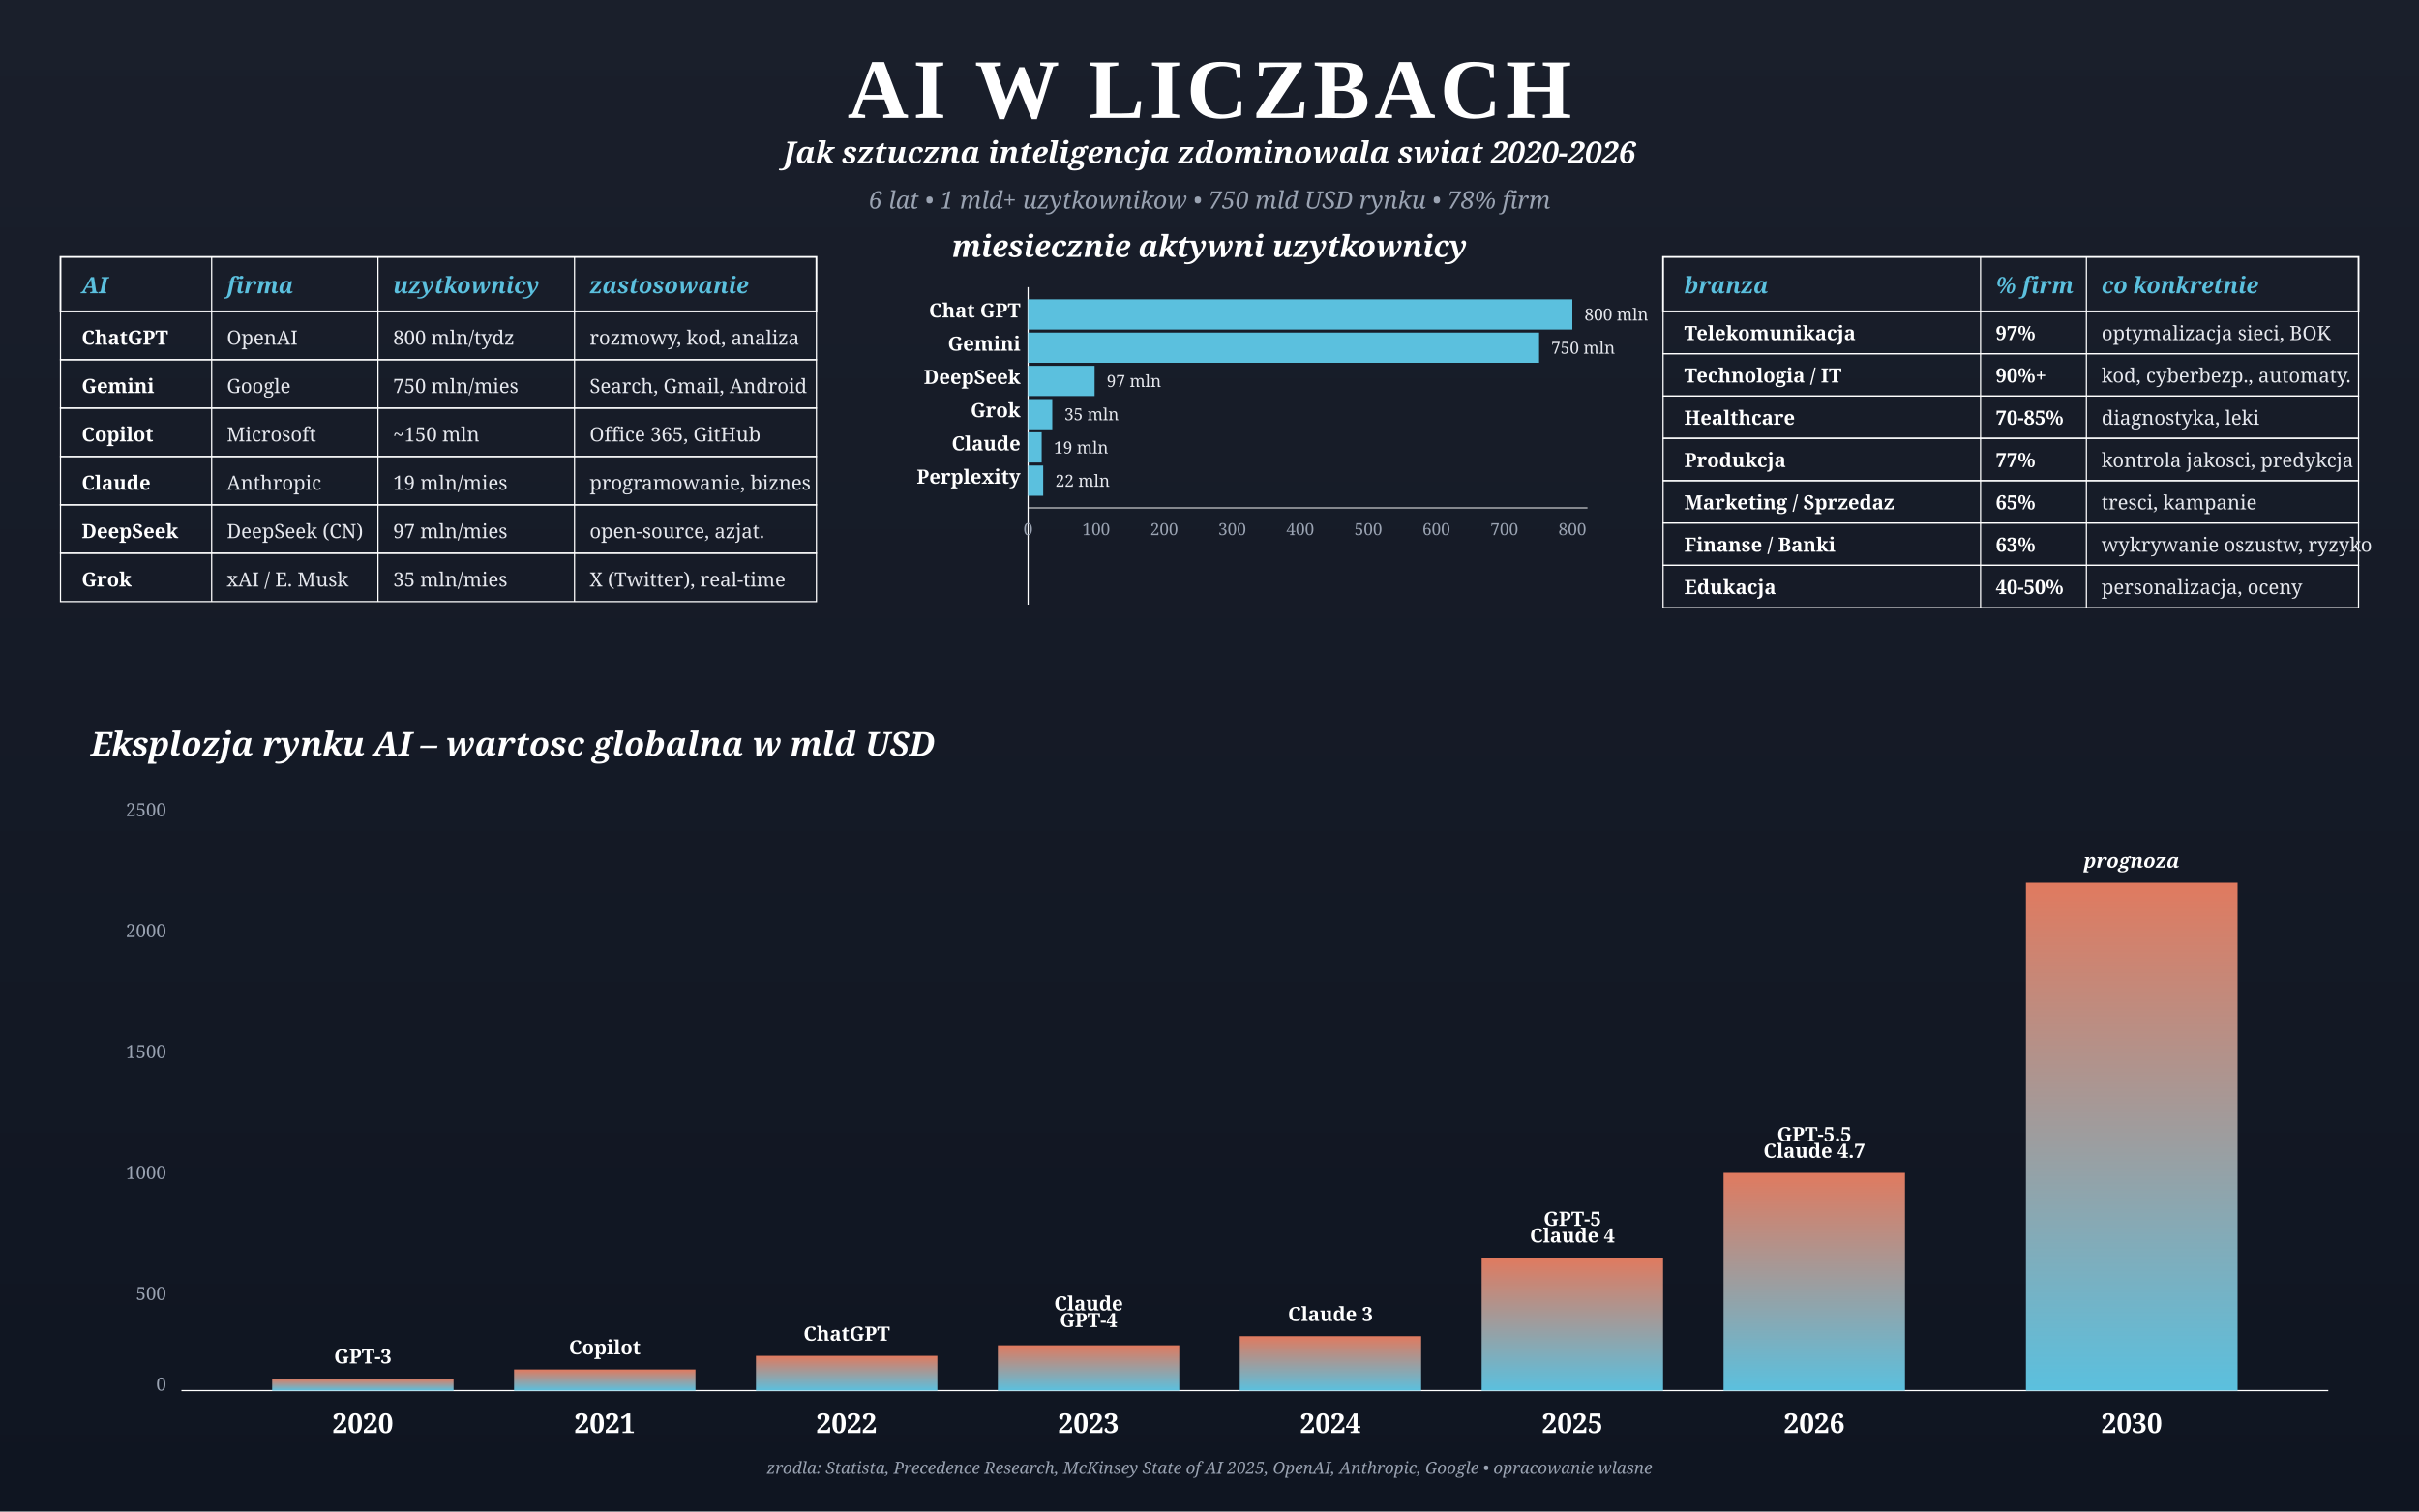
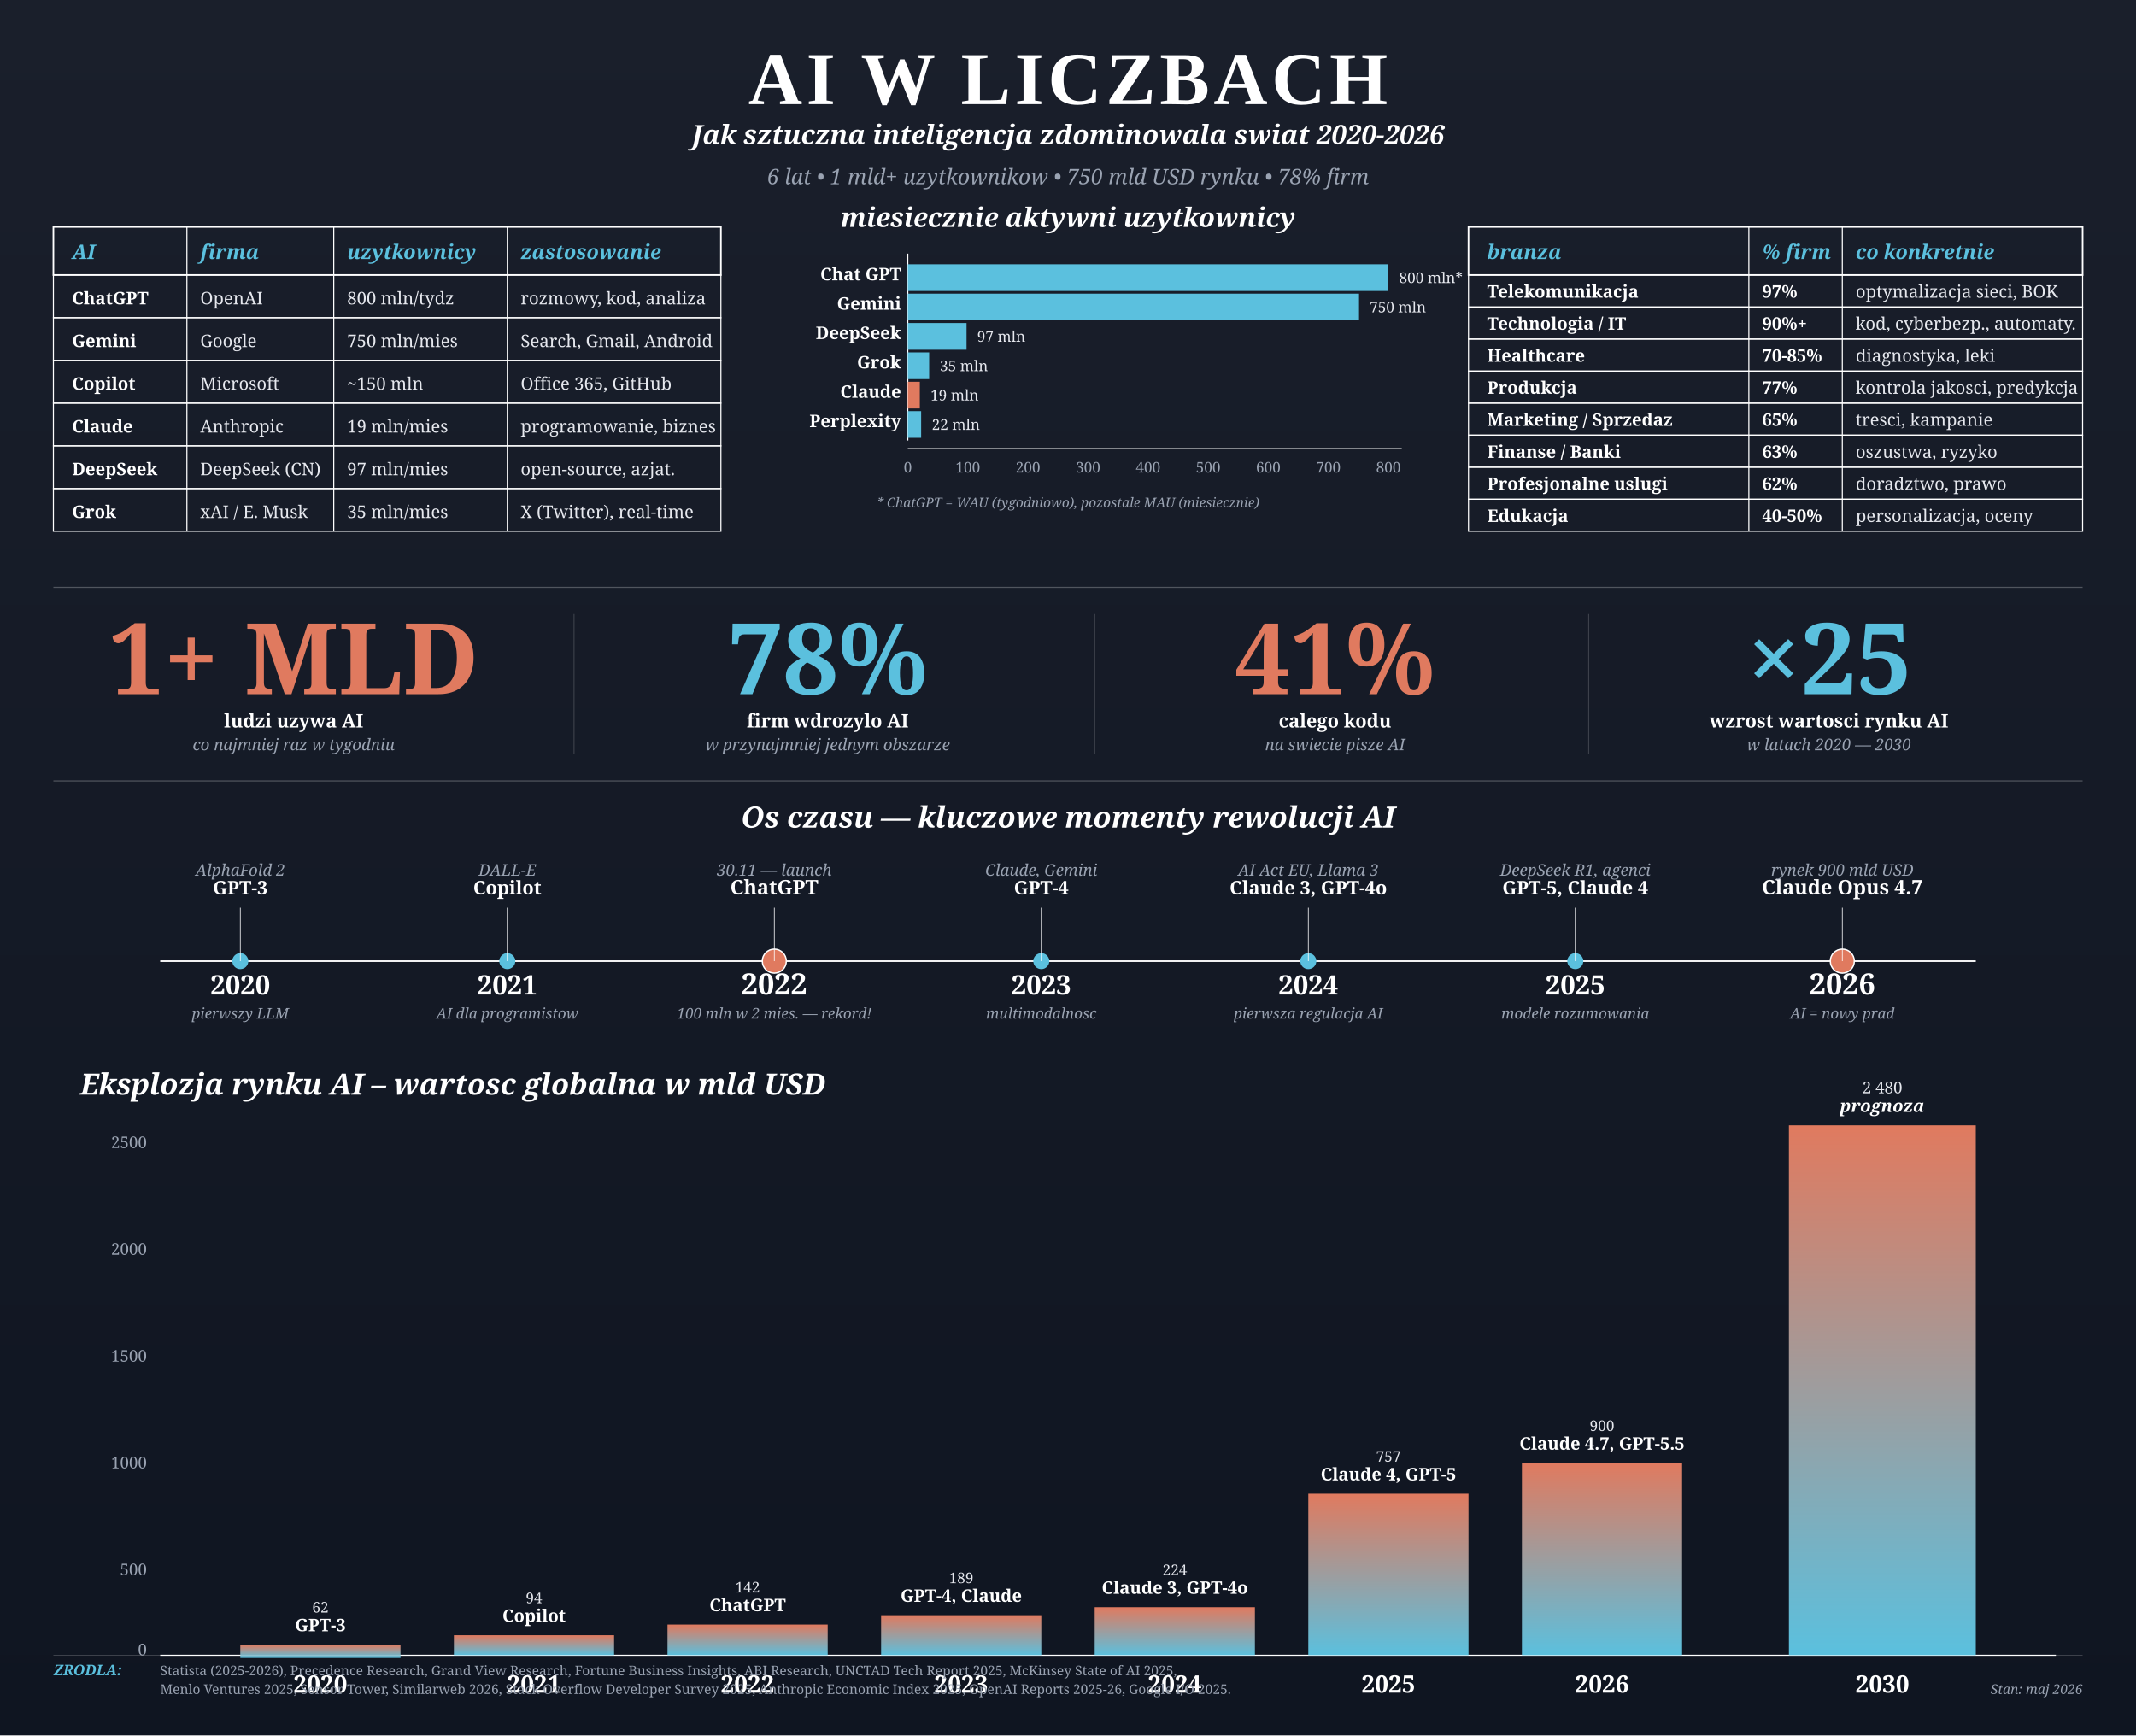
- <svg xmlns="http://www.w3.org/2000/svg" width="1600" height="1000" viewBox="0 0 1600 1000">
+ <svg xmlns="http://www.w3.org/2000/svg" width="1600" height="1300" viewBox="0 0 1600 1300">
  <defs>
    <linearGradient id="gradGrowth" x1="0" y1="1" x2="0" y2="0">
      <stop offset="0" stop-color="#5BC0DE" />
      <stop offset="1" stop-color="#E07A5F" />
    </linearGradient>
    <linearGradient id="bg" x1="0" y1="0" x2="0" y2="1">
      <stop offset="0" stop-color="#1A1F2B" />
      <stop offset="1" stop-color="#0F1521" />
    </linearGradient>
    <style>
      .title    { font-family: 'Playfair Display','Georgia','Times New Roman',serif; font-weight: 900; fill:#FFFFFF; }
      .subtitle { font-family: 'Playfair Display','Georgia',serif; font-weight: 700; font-style: italic; fill:#FFFFFF; }
      .tagline  { font-family: 'Georgia',serif; font-weight: 400; font-style: italic; fill:#9AA3B2; }
      .h2       { font-family: 'Georgia',serif; font-weight: 700; fill:#FFFFFF; }
      .th       { font-family: 'Georgia',serif; font-weight: 700; font-style: italic; fill:#5BC0DE; }
      .td       { font-family: 'Georgia',serif; font-weight: 700; fill:#FFFFFF; }
      .td-s     { font-family: 'Georgia',serif; font-weight: 400; fill:#E6E8EE; }
      .axis     { font-family: 'Georgia',serif; font-weight: 400; fill:#9AA3B2; }
      .lbl      { font-family: 'Georgia',serif; font-weight: 700; fill:#FFFFFF; }
      .yr       { font-family: 'Georgia',serif; font-weight: 700; fill:#FFFFFF; }
+       .big      { font-family: 'Playfair Display','Georgia',serif; font-weight: 900; }
+       .big-cap  { font-family: 'Georgia',serif; font-weight: 400; font-style: italic; fill:#9AA3B2; }
+       .ev       { font-family: 'Georgia',serif; font-weight: 700; fill:#FFFFFF; }
+       .ev-s     { font-family: 'Georgia',serif; font-weight: 400; font-style: italic; fill:#9AA3B2; }
    </style>
  </defs>
-   <rect x="0" y="0" width="1600" height="1000" fill="url(#bg)" />
+   <rect x="0" y="0" width="1600" height="1300" fill="url(#bg)" />
  <g id="header">
    <text class="title" x="800" y="78" font-size="56" text-anchor="middle" letter-spacing="3">AI W LICZBACH</text>
    <text class="subtitle" x="800" y="108" font-size="20" text-anchor="middle">Jak sztuczna inteligencja zdominowala swiat 2020-2026</text>
    <text class="tagline" x="800" y="138" font-size="16" text-anchor="middle">6 lat • 1 mld+ uzytkownikow • 750 mld USD rynku • 78% firm</text>
  </g>
  <g id="tab1" transform="translate(40,170)">
    <rect x="0" y="0" width="500" height="36" fill="none" stroke="#FFFFFF" stroke-width="1.2" />
    <text class="th" x="14" y="24" font-size="15">AI</text>
    <text class="th" x="110" y="24" font-size="15">firma</text>
    <text class="th" x="220" y="24" font-size="15">uzytkownicy</text>
    <text class="th" x="350" y="24" font-size="15">zastosowanie</text>
    <g font-size="13">
      <rect x="0" y="36" width="500" height="32" fill="none" stroke="#FFFFFF" stroke-width="0.8" />
      <text class="td" x="14" y="58">ChatGPT</text>
      <text class="td-s" x="110" y="58">OpenAI</text>
      <text class="td-s" x="220" y="58">800 mln/tydz</text>
      <text class="td-s" x="350" y="58">rozmowy, kod, analiza</text>
      <rect x="0" y="68" width="500" height="32" fill="none" stroke="#FFFFFF" stroke-width="0.8" />
      <text class="td" x="14" y="90">Gemini</text>
      <text class="td-s" x="110" y="90">Google</text>
      <text class="td-s" x="220" y="90">750 mln/mies</text>
      <text class="td-s" x="350" y="90">Search, Gmail, Android</text>
      <rect x="0" y="100" width="500" height="32" fill="none" stroke="#FFFFFF" stroke-width="0.8" />
      <text class="td" x="14" y="122">Copilot</text>
      <text class="td-s" x="110" y="122">Microsoft</text>
      <text class="td-s" x="220" y="122">~150 mln</text>
      <text class="td-s" x="350" y="122">Office 365, GitHub</text>
      <rect x="0" y="132" width="500" height="32" fill="none" stroke="#FFFFFF" stroke-width="0.8" />
      <text class="td" x="14" y="154">Claude</text>
      <text class="td-s" x="110" y="154">Anthropic</text>
      <text class="td-s" x="220" y="154">19 mln/mies</text>
      <text class="td-s" x="350" y="154">programowanie, biznes</text>
      <rect x="0" y="164" width="500" height="32" fill="none" stroke="#FFFFFF" stroke-width="0.8" />
      <text class="td" x="14" y="186">DeepSeek</text>
      <text class="td-s" x="110" y="186">DeepSeek (CN)</text>
      <text class="td-s" x="220" y="186">97 mln/mies</text>
      <text class="td-s" x="350" y="186">open-source, azjat.</text>
      <rect x="0" y="196" width="500" height="32" fill="none" stroke="#FFFFFF" stroke-width="0.8" />
      <text class="td" x="14" y="218">Grok</text>
      <text class="td-s" x="110" y="218">xAI / E. Musk</text>
      <text class="td-s" x="220" y="218">35 mln/mies</text>
      <text class="td-s" x="350" y="218">X (Twitter), real-time</text>
    </g>
    <g stroke="#FFFFFF" stroke-width="0.8">
      <line x1="100" y1="0" x2="100" y2="228" />
      <line x1="210" y1="0" x2="210" y2="228" />
      <line x1="340" y1="0" x2="340" y2="228" />
    </g>
  </g>
  <g id="bars" transform="translate(580,170)">
    <text class="h2" x="220" y="0" font-size="20" text-anchor="middle" font-style="italic">miesiecznie aktywni uzytkownicy</text>
-     <line x1="100" y1="20" x2="100" y2="230" stroke="#FFFFFF" stroke-width="0.8" />
+     <line x1="100" y1="20" x2="100" y2="160" stroke="#FFFFFF" stroke-width="0.8" />
    <text class="td" x="95" y="40" text-anchor="end" font-size="13">Chat GPT</text>
    <rect x="100" y="28" width="360" height="20" fill="#5BC0DE" />
-     <text class="td-s" x="468" y="42" font-size="11">800 mln</text>
+     <text class="td-s" x="468" y="42" font-size="11">800 mln*</text>
    <text class="td" x="95" y="62" text-anchor="end" font-size="13">Gemini</text>
    <rect x="100" y="50" width="338" height="20" fill="#5BC0DE" />
    <text class="td-s" x="446" y="64" font-size="11">750 mln</text>
    <text class="td" x="95" y="84" text-anchor="end" font-size="13">DeepSeek</text>
    <rect x="100" y="72" width="44" height="20" fill="#5BC0DE" />
    <text class="td-s" x="152" y="86" font-size="11">97 mln</text>
    <text class="td" x="95" y="106" text-anchor="end" font-size="13">Grok</text>
    <rect x="100" y="94" width="16" height="20" fill="#5BC0DE" />
    <text class="td-s" x="124" y="108" font-size="11">35 mln</text>
-     <text class="td" x="95" y="128" text-anchor="end" font-size="13">Claude</text>
-     <rect x="100" y="116" width="9" height="20" fill="#5BC0DE" />
+     <text class="td" x="95" y="128" text-anchor="end" font-size="13" fill="#E07A5F">Claude</text>
+     <rect x="100" y="116" width="9" height="20" fill="#E07A5F" />
    <text class="td-s" x="117" y="130" font-size="11">19 mln</text>
    <text class="td" x="95" y="150" text-anchor="end" font-size="13">Perplexity</text>
    <rect x="100" y="138" width="10" height="20" fill="#5BC0DE" />
    <text class="td-s" x="118" y="152" font-size="11">22 mln</text>
    <line x1="100" y1="166" x2="470" y2="166" stroke="#FFFFFF" stroke-width="0.6" />
    <g class="axis" font-size="11">
      <text x="100" y="184" text-anchor="middle">0</text>
      <text x="145" y="184" text-anchor="middle">100</text>
      <text x="190" y="184" text-anchor="middle">200</text>
      <text x="235" y="184" text-anchor="middle">300</text>
      <text x="280" y="184" text-anchor="middle">400</text>
      <text x="325" y="184" text-anchor="middle">500</text>
      <text x="370" y="184" text-anchor="middle">600</text>
      <text x="415" y="184" text-anchor="middle">700</text>
      <text x="460" y="184" text-anchor="middle">800</text>
    </g>
+     <text class="axis" x="220" y="210" text-anchor="middle" font-size="10" font-style="italic">
+       * ChatGPT = WAU (tygodniowo), pozostale MAU (miesiecznie)
+     </text>
  </g>
  <g id="tab2" transform="translate(1100,170)">
    <rect x="0" y="0" width="460" height="36" fill="none" stroke="#FFFFFF" stroke-width="1.2" />
    <text class="th" x="14" y="24" font-size="15">branza</text>
    <text class="th" x="220" y="24" font-size="15">% firm</text>
    <text class="th" x="290" y="24" font-size="15">co konkretnie</text>
    <g font-size="13">
-       <rect x="0" y="36" width="460" height="28" fill="none" stroke="#FFFFFF" stroke-width="0.8" />
-       <text class="td" x="14" y="55">Telekomunikacja</text>
-       <text class="td" x="220" y="55" fill="#E07A5F">97%</text>
-       <text class="td-s" x="290" y="55">optymalizacja sieci, BOK</text>
-       <rect x="0" y="64" width="460" height="28" fill="none" stroke="#FFFFFF" stroke-width="0.8" />
-       <text class="td" x="14" y="83">Technologia / IT</text>
-       <text class="td" x="220" y="83" fill="#E07A5F">90%+</text>
-       <text class="td-s" x="290" y="83">kod, cyberbezp., automaty.</text>
-       <rect x="0" y="92" width="460" height="28" fill="none" stroke="#FFFFFF" stroke-width="0.8" />
-       <text class="td" x="14" y="111">Healthcare</text>
-       <text class="td" x="220" y="111" fill="#E07A5F">70-85%</text>
-       <text class="td-s" x="290" y="111">diagnostyka, leki</text>
-       <rect x="0" y="120" width="460" height="28" fill="none" stroke="#FFFFFF" stroke-width="0.8" />
-       <text class="td" x="14" y="139">Produkcja</text>
-       <text class="td" x="220" y="139" fill="#E07A5F">77%</text>
-       <text class="td-s" x="290" y="139">kontrola jakosci, predykcja</text>
-       <rect x="0" y="148" width="460" height="28" fill="none" stroke="#FFFFFF" stroke-width="0.8" />
-       <text class="td" x="14" y="167">Marketing / Sprzedaz</text>
-       <text class="td" x="220" y="167" fill="#E07A5F">65%</text>
-       <text class="td-s" x="290" y="167">tresci, kampanie</text>
-       <rect x="0" y="176" width="460" height="28" fill="none" stroke="#FFFFFF" stroke-width="0.8" />
-       <text class="td" x="14" y="195">Finanse / Banki</text>
-       <text class="td" x="220" y="195" fill="#E07A5F">63%</text>
-       <text class="td-s" x="290" y="195">wykrywanie oszustw, ryzyko</text>
-       <rect x="0" y="204" width="460" height="28" fill="none" stroke="#FFFFFF" stroke-width="0.8" />
-       <text class="td" x="14" y="223">Edukacja</text>
-       <text class="td" x="220" y="223" fill="#E07A5F">40-50%</text>
-       <text class="td-s" x="290" y="223">personalizacja, oceny</text>
+       <rect x="0" y="36" width="460" height="24" fill="none" stroke="#FFFFFF" stroke-width="0.8" />
+       <text class="td" x="14" y="53">Telekomunikacja</text>
+       <text class="td" x="220" y="53" fill="#E07A5F">97%</text>
+       <text class="td-s" x="290" y="53">optymalizacja sieci, BOK</text>
+       <rect x="0" y="60" width="460" height="24" fill="none" stroke="#FFFFFF" stroke-width="0.8" />
+       <text class="td" x="14" y="77">Technologia / IT</text>
+       <text class="td" x="220" y="77" fill="#E07A5F">90%+</text>
+       <text class="td-s" x="290" y="77">kod, cyberbezp., automaty.</text>
+       <rect x="0" y="84" width="460" height="24" fill="none" stroke="#FFFFFF" stroke-width="0.8" />
+       <text class="td" x="14" y="101">Healthcare</text>
+       <text class="td" x="220" y="101" fill="#E07A5F">70-85%</text>
+       <text class="td-s" x="290" y="101">diagnostyka, leki</text>
+       <rect x="0" y="108" width="460" height="24" fill="none" stroke="#FFFFFF" stroke-width="0.8" />
+       <text class="td" x="14" y="125">Produkcja</text>
+       <text class="td" x="220" y="125" fill="#E07A5F">77%</text>
+       <text class="td-s" x="290" y="125">kontrola jakosci, predykcja</text>
+       <rect x="0" y="132" width="460" height="24" fill="none" stroke="#FFFFFF" stroke-width="0.8" />
+       <text class="td" x="14" y="149">Marketing / Sprzedaz</text>
+       <text class="td" x="220" y="149" fill="#E07A5F">65%</text>
+       <text class="td-s" x="290" y="149">tresci, kampanie</text>
+       <rect x="0" y="156" width="460" height="24" fill="none" stroke="#FFFFFF" stroke-width="0.8" />
+       <text class="td" x="14" y="173">Finanse / Banki</text>
+       <text class="td" x="220" y="173" fill="#E07A5F">63%</text>
+       <text class="td-s" x="290" y="173">oszustwa, ryzyko</text>
+       <rect x="0" y="180" width="460" height="24" fill="none" stroke="#FFFFFF" stroke-width="0.8" />
+       <text class="td" x="14" y="197">Profesjonalne uslugi</text>
+       <text class="td" x="220" y="197" fill="#E07A5F">62%</text>
+       <text class="td-s" x="290" y="197">doradztwo, prawo</text>
+       <rect x="0" y="204" width="460" height="24" fill="none" stroke="#FFFFFF" stroke-width="0.8" />
+       <text class="td" x="14" y="221">Edukacja</text>
+       <text class="td" x="220" y="221" fill="#E07A5F">40-50%</text>
+       <text class="td-s" x="290" y="221">personalizacja, oceny</text>
    </g>
    <g stroke="#FFFFFF" stroke-width="0.8">
-       <line x1="210" y1="0" x2="210" y2="232" />
-       <line x1="280" y1="0" x2="280" y2="232" />
-     </g>
-   </g>
-   <g id="market" transform="translate(60,500)">
+       <line x1="210" y1="0" x2="210" y2="228" />
+       <line x1="280" y1="0" x2="280" y2="228" />
+     </g>
+   </g>
+   <g id="bigstats" transform="translate(0,440)">
+     <line x1="40" y1="0" x2="1560" y2="0" stroke="#FFFFFF" stroke-opacity="0.25" stroke-width="0.8" />
+     <g transform="translate(220,0)">
+       <text class="big" x="0" y="80" font-size="74" text-anchor="middle" fill="#E07A5F">1+ MLD</text>
+       <text class="ev" x="0" y="105" text-anchor="middle" font-size="14">ludzi uzywa AI</text>
+       <text class="big-cap" x="0" y="122" text-anchor="middle" font-size="12">co najmniej raz w tygodniu</text>
+     </g>
+     <line x1="430" y1="20" x2="430" y2="125" stroke="#FFFFFF" stroke-opacity="0.20" stroke-width="0.6" />
+     <g transform="translate(620,0)">
+       <text class="big" x="0" y="80" font-size="74" text-anchor="middle" fill="#5BC0DE">78%</text>
+       <text class="ev" x="0" y="105" text-anchor="middle" font-size="14">firm wdrozylo AI</text>
+       <text class="big-cap" x="0" y="122" text-anchor="middle" font-size="12">w przynajmniej jednym obszarze</text>
+     </g>
+     <line x1="820" y1="20" x2="820" y2="125" stroke="#FFFFFF" stroke-opacity="0.20" stroke-width="0.6" />
+     <g transform="translate(1000,0)">
+       <text class="big" x="0" y="80" font-size="74" text-anchor="middle" fill="#E07A5F">41%</text>
+       <text class="ev" x="0" y="105" text-anchor="middle" font-size="14">calego kodu</text>
+       <text class="big-cap" x="0" y="122" text-anchor="middle" font-size="12">na swiecie pisze AI</text>
+     </g>
+     <line x1="1190" y1="20" x2="1190" y2="125" stroke="#FFFFFF" stroke-opacity="0.20" stroke-width="0.6" />
+     <g transform="translate(1370,0)">
+       <text class="big" x="0" y="80" font-size="74" text-anchor="middle" fill="#5BC0DE">×25</text>
+       <text class="ev" x="0" y="105" text-anchor="middle" font-size="14">wzrost wartosci rynku AI</text>
+       <text class="big-cap" x="0" y="122" text-anchor="middle" font-size="12">w latach 2020 — 2030</text>
+     </g>
+     <line x1="40" y1="145" x2="1560" y2="145" stroke="#FFFFFF" stroke-opacity="0.25" stroke-width="0.8" />
+   </g>
+   <g id="timeline" transform="translate(0,620)">
+     <text class="h2" x="800" y="0" font-size="22" text-anchor="middle" font-style="italic">Os czasu — kluczowe momenty rewolucji AI</text>
+     <line x1="120" y1="100" x2="1480" y2="100" stroke="#FFFFFF" stroke-width="1.2" />
+     <g transform="translate(180,0)">
+       <circle cx="0" cy="100" r="6" fill="#5BC0DE" />
+       <line x1="0" y1="100" x2="0" y2="60" stroke="#FFFFFF" stroke-width="0.5" />
+       <text class="ev" x="0" y="50" text-anchor="middle" font-size="14">GPT-3</text>
+       <text class="ev-s" x="0" y="36" text-anchor="middle" font-size="12">AlphaFold 2</text>
+       <text class="yr" x="0" y="125" text-anchor="middle" font-size="20">2020</text>
+       <text class="ev-s" x="0" y="143" text-anchor="middle" font-size="11">pierwszy LLM</text>
+     </g>
+     <g transform="translate(380,0)">
+       <circle cx="0" cy="100" r="6" fill="#5BC0DE" />
+       <line x1="0" y1="100" x2="0" y2="60" stroke="#FFFFFF" stroke-width="0.5" />
+       <text class="ev" x="0" y="50" text-anchor="middle" font-size="14">Copilot</text>
+       <text class="ev-s" x="0" y="36" text-anchor="middle" font-size="12">DALL-E</text>
+       <text class="yr" x="0" y="125" text-anchor="middle" font-size="20">2021</text>
+       <text class="ev-s" x="0" y="143" text-anchor="middle" font-size="11">AI dla programistow</text>
+     </g>
+     <g transform="translate(580,0)">
+       <circle cx="0" cy="100" r="9" fill="#E07A5F" stroke="#FFFFFF" stroke-width="1" />
+       <line x1="0" y1="100" x2="0" y2="60" stroke="#FFFFFF" stroke-width="0.5" />
+       <text class="ev" x="0" y="50" text-anchor="middle" font-size="15" fill="#E07A5F">ChatGPT</text>
+       <text class="ev-s" x="0" y="36" text-anchor="middle" font-size="12">30.11 — launch</text>
+       <text class="yr" x="0" y="125" text-anchor="middle" font-size="22" fill="#E07A5F">2022</text>
+       <text class="ev-s" x="0" y="143" text-anchor="middle" font-size="11" fill="#E07A5F">100 mln w 2 mies. — rekord!</text>
+     </g>
+     <g transform="translate(780,0)">
+       <circle cx="0" cy="100" r="6" fill="#5BC0DE" />
+       <line x1="0" y1="100" x2="0" y2="60" stroke="#FFFFFF" stroke-width="0.5" />
+       <text class="ev" x="0" y="50" text-anchor="middle" font-size="14">GPT-4</text>
+       <text class="ev-s" x="0" y="36" text-anchor="middle" font-size="12">Claude, Gemini</text>
+       <text class="yr" x="0" y="125" text-anchor="middle" font-size="20">2023</text>
+       <text class="ev-s" x="0" y="143" text-anchor="middle" font-size="11">multimodalnosc</text>
+     </g>
+     <g transform="translate(980,0)">
+       <circle cx="0" cy="100" r="6" fill="#5BC0DE" />
+       <line x1="0" y1="100" x2="0" y2="60" stroke="#FFFFFF" stroke-width="0.5" />
+       <text class="ev" x="0" y="50" text-anchor="middle" font-size="14">Claude 3, GPT-4o</text>
+       <text class="ev-s" x="0" y="36" text-anchor="middle" font-size="12">AI Act EU, Llama 3</text>
+       <text class="yr" x="0" y="125" text-anchor="middle" font-size="20">2024</text>
+       <text class="ev-s" x="0" y="143" text-anchor="middle" font-size="11">pierwsza regulacja AI</text>
+     </g>
+     <g transform="translate(1180,0)">
+       <circle cx="0" cy="100" r="6" fill="#5BC0DE" />
+       <line x1="0" y1="100" x2="0" y2="60" stroke="#FFFFFF" stroke-width="0.5" />
+       <text class="ev" x="0" y="50" text-anchor="middle" font-size="14">GPT-5, Claude 4</text>
+       <text class="ev-s" x="0" y="36" text-anchor="middle" font-size="12">DeepSeek R1, agenci</text>
+       <text class="yr" x="0" y="125" text-anchor="middle" font-size="20">2025</text>
+       <text class="ev-s" x="0" y="143" text-anchor="middle" font-size="11">modele rozumowania</text>
+     </g>
+     <g transform="translate(1380,0)">
+       <circle cx="0" cy="100" r="9" fill="#E07A5F" stroke="#FFFFFF" stroke-width="1" />
+       <line x1="0" y1="100" x2="0" y2="60" stroke="#FFFFFF" stroke-width="0.5" />
+       <text class="ev" x="0" y="50" text-anchor="middle" font-size="15" fill="#E07A5F">Claude Opus 4.7</text>
+       <text class="ev-s" x="0" y="36" text-anchor="middle" font-size="12">rynek 900 mld USD</text>
+       <text class="yr" x="0" y="125" text-anchor="middle" font-size="22" fill="#E07A5F">2026</text>
+       <text class="ev-s" x="0" y="143" text-anchor="middle" font-size="11" fill="#E07A5F">AI = nowy prad</text>
+     </g>
+   </g>
+   <g id="market" transform="translate(60,820)">
    <text class="h2" x="0" y="0" font-size="22" font-style="italic">Eksplozja rynku AI – wartosc globalna w mld USD</text>
    <g class="axis" font-size="12">
      <text x="50" y="40" text-anchor="end">2500</text>
      <text x="50" y="120" text-anchor="end">2000</text>
      <text x="50" y="200" text-anchor="end">1500</text>
      <text x="50" y="280" text-anchor="end">1000</text>
      <text x="50" y="360" text-anchor="end">500</text>
      <text x="50" y="420" text-anchor="end">0</text>
    </g>
    <line x1="60" y1="420" x2="1480" y2="420" stroke="#FFFFFF" stroke-width="0.8" />
    <g transform="translate(120,0)">
-       <rect x="0" y="412" width="120" height="8" fill="url(#gradGrowth)" />
+       <rect x="0" y="412" width="120" height="10" fill="url(#gradGrowth)" />
      <text class="lbl" x="60" y="402" text-anchor="middle" font-size="13">GPT-3</text>
+       <text class="td-s" x="60" y="388" text-anchor="middle" font-size="11">62</text>
      <text class="yr" x="60" y="448" text-anchor="middle" font-size="18">2020</text>
    </g>
    <g transform="translate(280,0)">
-       <rect x="0" y="406" width="120" height="14" fill="url(#gradGrowth)" />
-       <text class="lbl" x="60" y="396" text-anchor="middle" font-size="13">Copilot</text>
+       <rect x="0" y="405" width="120" height="15" fill="url(#gradGrowth)" />
+       <text class="lbl" x="60" y="395" text-anchor="middle" font-size="13">Copilot</text>
+       <text class="td-s" x="60" y="381" text-anchor="middle" font-size="11">94</text>
      <text class="yr" x="60" y="448" text-anchor="middle" font-size="18">2021</text>
    </g>
    <g transform="translate(440,0)">
      <rect x="0" y="397" width="120" height="23" fill="url(#gradGrowth)" />
      <text class="lbl" x="60" y="387" text-anchor="middle" font-size="13">ChatGPT</text>
+       <text class="td-s" x="60" y="373" text-anchor="middle" font-size="11">142</text>
      <text class="yr" x="60" y="448" text-anchor="middle" font-size="18">2022</text>
    </g>
    <g transform="translate(600,0)">
      <rect x="0" y="390" width="120" height="30" fill="url(#gradGrowth)" />
-       <text class="lbl" x="60" y="378" text-anchor="middle" font-size="13">GPT-4</text>
-       <text class="lbl" x="60" y="367" text-anchor="middle" font-size="13">Claude</text>
+       <text class="lbl" x="60" y="380" text-anchor="middle" font-size="13">GPT-4, Claude</text>
+       <text class="td-s" x="60" y="366" text-anchor="middle" font-size="11">189</text>
      <text class="yr" x="60" y="448" text-anchor="middle" font-size="18">2023</text>
    </g>
    <g transform="translate(760,0)">
      <rect x="0" y="384" width="120" height="36" fill="url(#gradGrowth)" />
-       <text class="lbl" x="60" y="374" text-anchor="middle" font-size="13">Claude 3</text>
+       <text class="lbl" x="60" y="374" text-anchor="middle" font-size="13">Claude 3, GPT-4o</text>
+       <text class="td-s" x="60" y="360" text-anchor="middle" font-size="11">224</text>
      <text class="yr" x="60" y="448" text-anchor="middle" font-size="18">2024</text>
    </g>
    <g transform="translate(920,0)">
-       <rect x="0" y="332" width="120" height="88" fill="url(#gradGrowth)" />
-       <text class="lbl" x="60" y="322" text-anchor="middle" font-size="13">Claude 4</text>
-       <text class="lbl" x="60" y="311" text-anchor="middle" font-size="13">GPT-5</text>
+       <rect x="0" y="299" width="120" height="121" fill="url(#gradGrowth)" />
+       <text class="lbl" x="60" y="289" text-anchor="middle" font-size="13">Claude 4, GPT-5</text>
+       <text class="td-s" x="60" y="275" text-anchor="middle" font-size="11">757</text>
      <text class="yr" x="60" y="448" text-anchor="middle" font-size="18">2025</text>
    </g>
    <g transform="translate(1080,0)">
      <rect x="0" y="276" width="120" height="144" fill="url(#gradGrowth)" />
-       <text class="lbl" x="60" y="266" text-anchor="middle" font-size="13">Claude 4.7</text>
-       <text class="lbl" x="60" y="255" text-anchor="middle" font-size="13">GPT-5.5</text>
+       <text class="lbl" x="60" y="266" text-anchor="middle" font-size="13">Claude 4.7, GPT-5.5</text>
+       <text class="td-s" x="60" y="252" text-anchor="middle" font-size="11">900</text>
      <text class="yr" x="60" y="448" text-anchor="middle" font-size="18">2026</text>
    </g>
    <g transform="translate(1280,0)">
-       <rect x="0" y="84" width="140" height="336" fill="url(#gradGrowth)" />
-       <text class="lbl" x="70" y="74" text-anchor="middle" font-size="13" font-style="italic">prognoza</text>
+       <rect x="0" y="23" width="140" height="397" fill="url(#gradGrowth)" />
+       <text class="lbl" x="70" y="13" text-anchor="middle" font-size="13" font-style="italic">prognoza</text>
+       <text class="td-s" x="70" y="-1" text-anchor="middle" font-size="12">2 480</text>
      <text class="yr" x="70" y="448" text-anchor="middle" font-size="18">2030</text>
    </g>
  </g>
-   <text class="axis" x="800" y="975" font-size="11" text-anchor="middle" font-style="italic">
-     zrodla: Statista, Precedence Research, McKinsey State of AI 2025, OpenAI, Anthropic, Google • opracowanie wlasne
-   </text>
+   <g id="sources" transform="translate(0,1255)">
+     <line x1="40" y1="-15" x2="1560" y2="-15" stroke="#FFFFFF" stroke-opacity="0.20" stroke-width="0.6" />
+     <text class="th" x="40" y="0" font-size="11">ZRODLA:</text>
+     <text class="axis" x="120" y="0" font-size="10">
+       Statista (2025-2026), Precedence Research, Grand View Research, Fortune Business Insights, ABI Research, UNCTAD Tech Report 2025, McKinsey State of AI 2025,
+     </text>
+     <text class="axis" x="120" y="14" font-size="10">
+       Menlo Ventures 2025, Sensor Tower, Similarweb 2026, Stack Overflow Developer Survey 2025, Anthropic Economic Index 2025, OpenAI Reports 2025-26, Google I/O 2025.
+     </text>
+     <text class="axis" x="1560" y="14" text-anchor="end" font-size="10" font-style="italic" fill="#E07A5F">Stan: maj 2026</text>
+   </g>
</svg>
